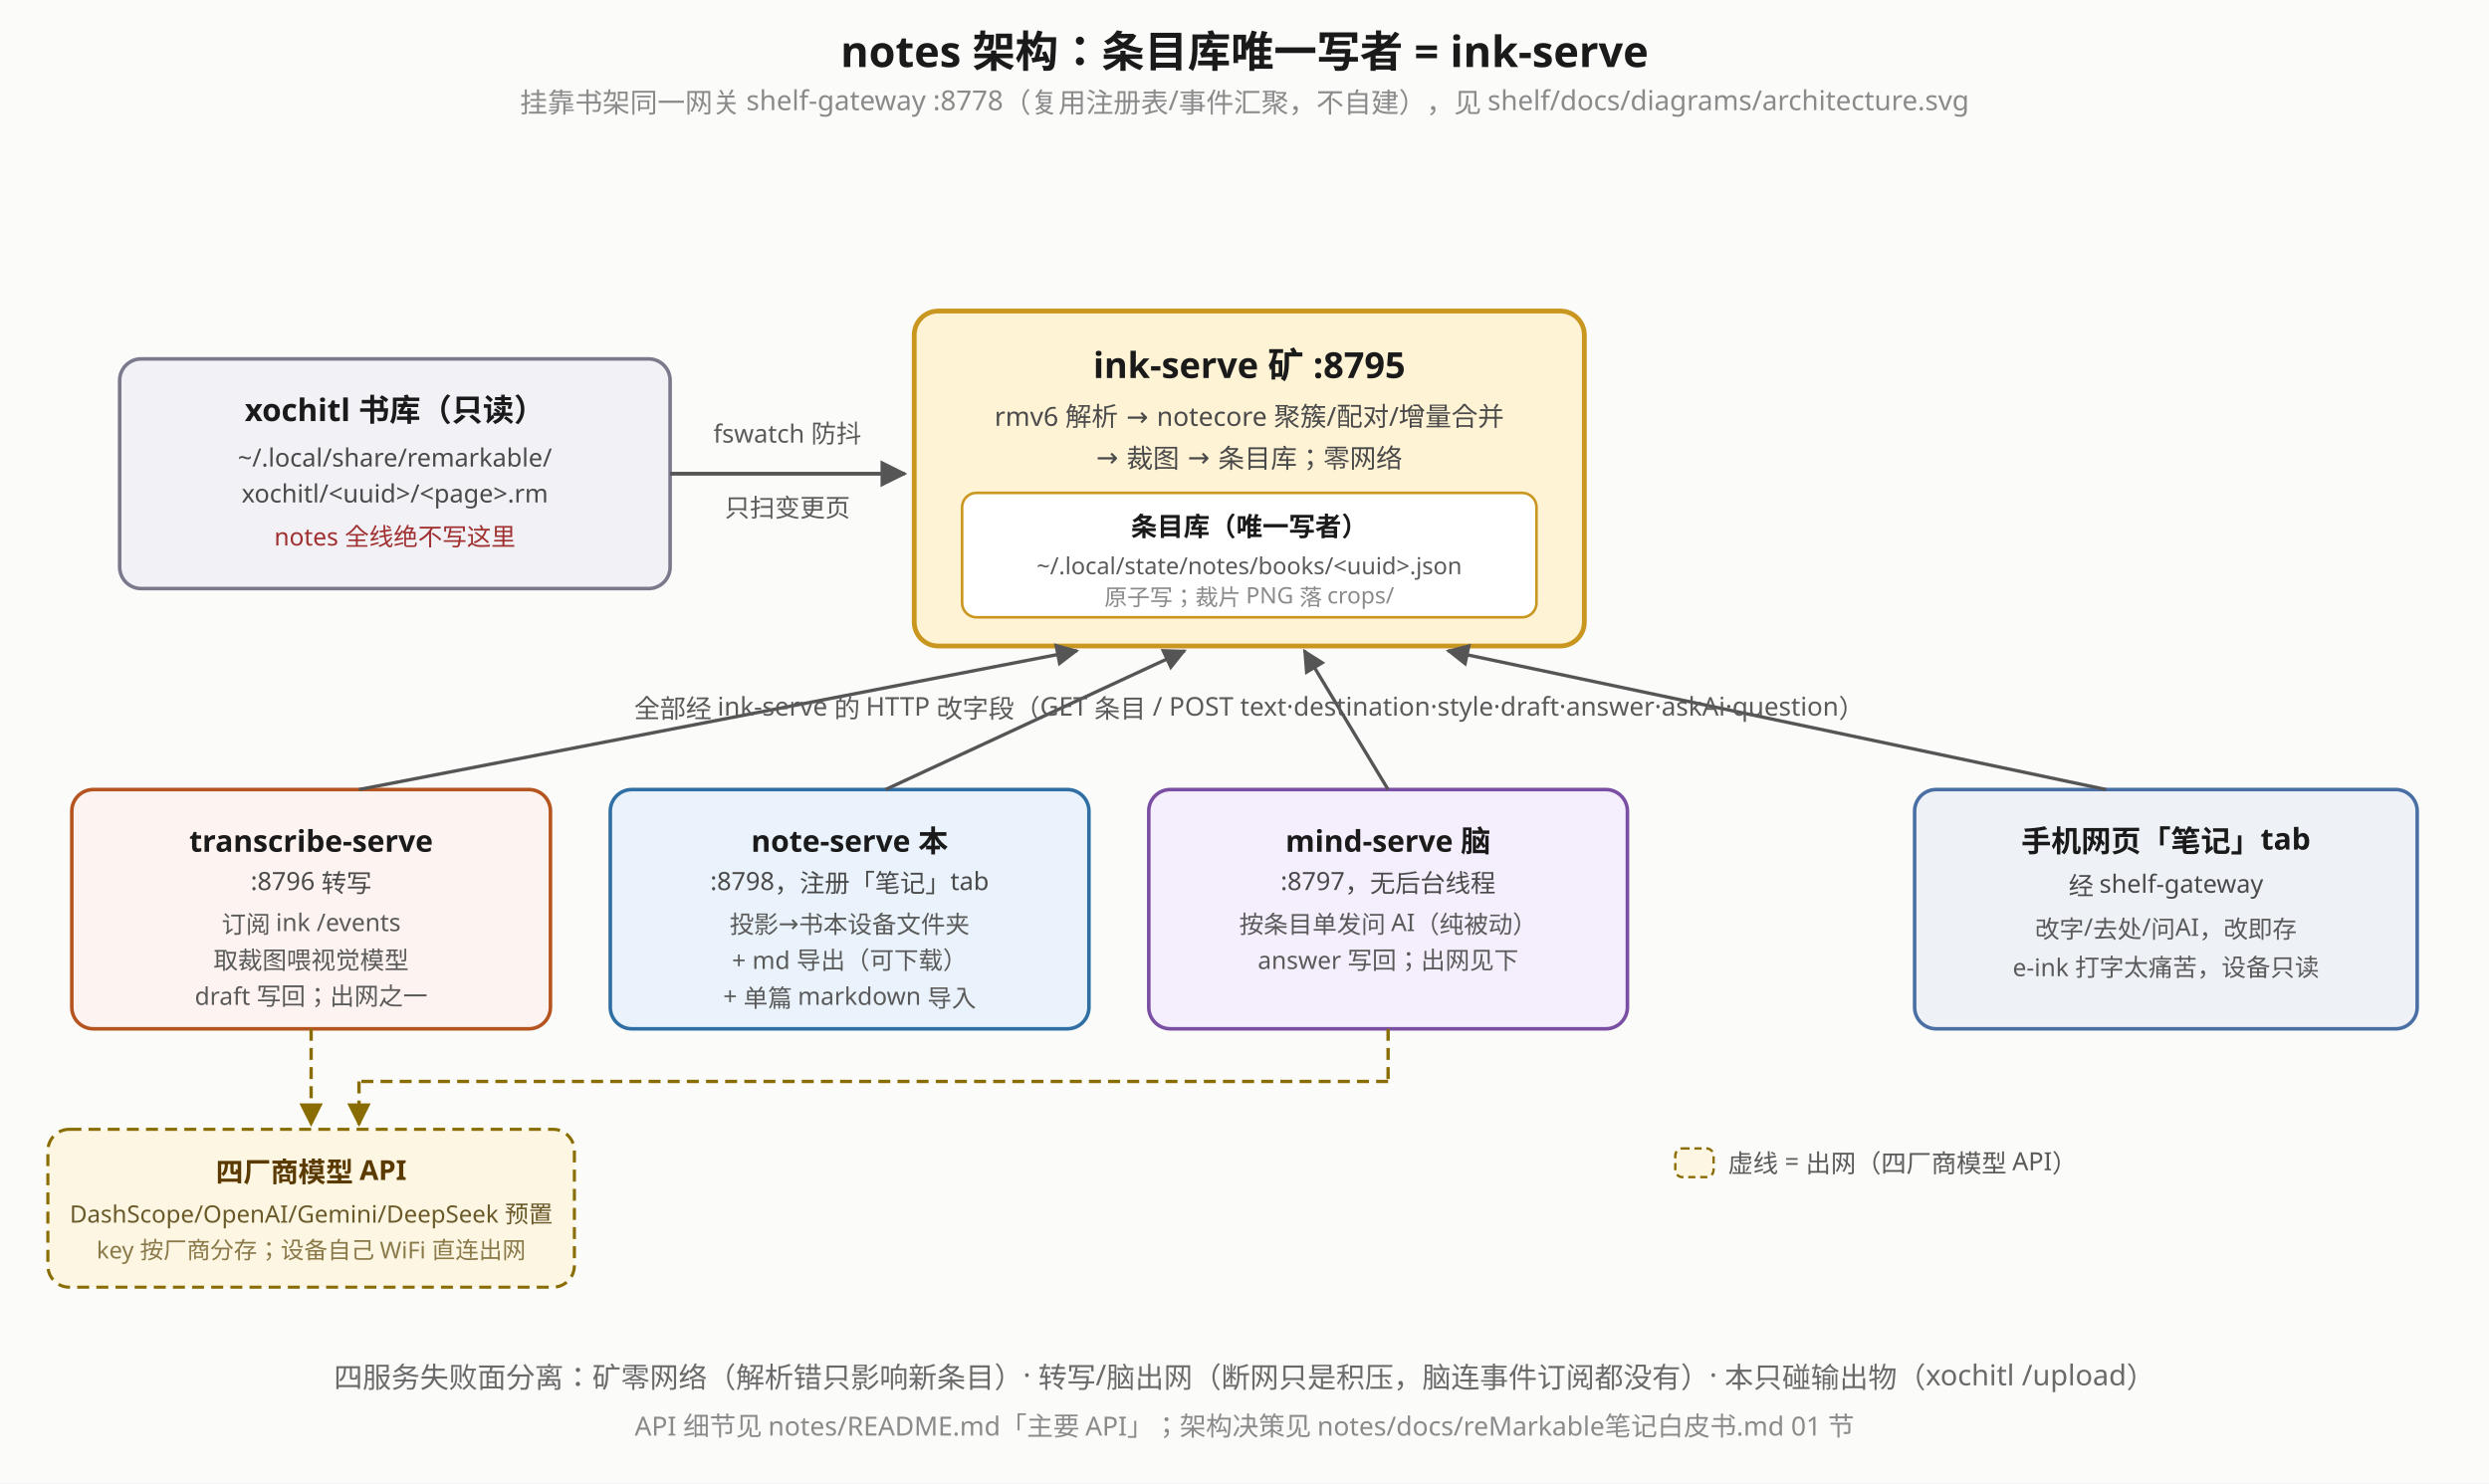
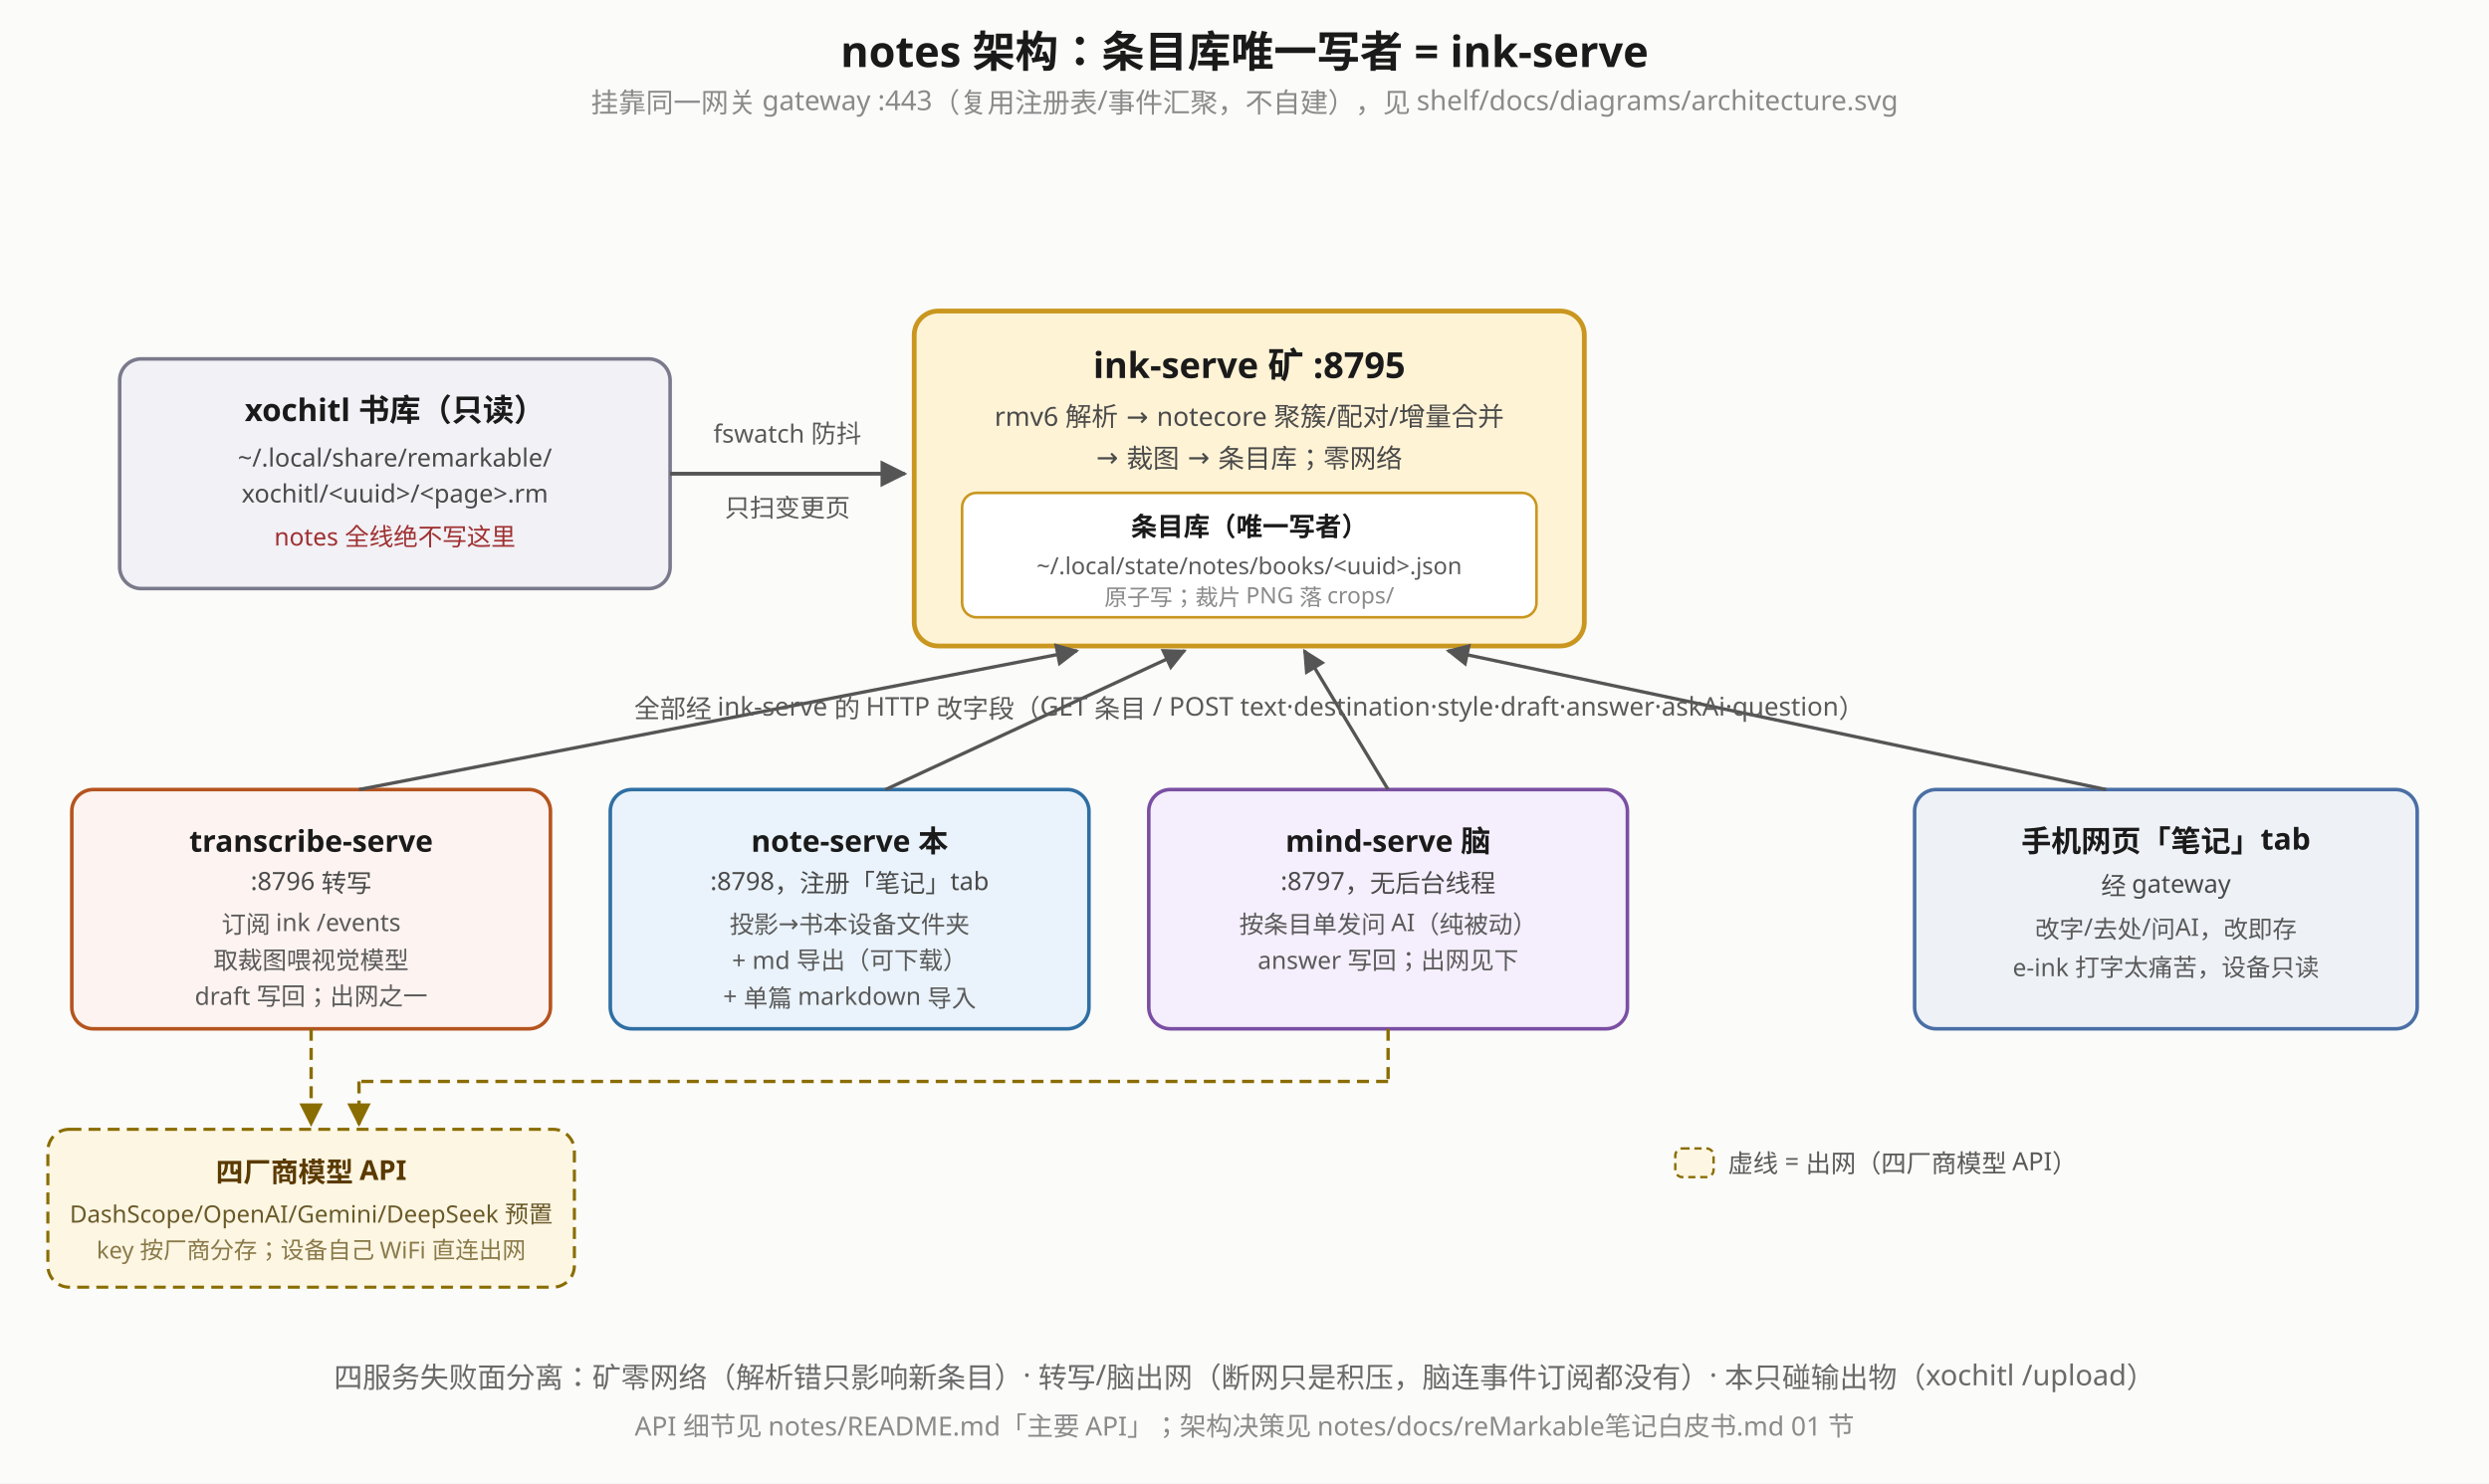
<svg xmlns="http://www.w3.org/2000/svg" viewBox="0 0 1040 620" font-family="sans-serif">
  <defs>
    <marker id="a1" viewBox="0 0 10 10" refX="9" refY="5" markerWidth="7" markerHeight="7" orient="auto-start-reverse">
      <path d="M0,0 L10,5 L0,10 z" fill="#555" />
    </marker>
    <marker id="a2" viewBox="0 0 10 10" refX="9" refY="5" markerWidth="7" markerHeight="7" orient="auto-start-reverse">
      <path d="M0,0 L10,5 L0,10 z" fill="#8a6d00" />
    </marker>
    <marker id="a3" viewBox="0 0 10 10" refX="9" refY="5" markerWidth="7" markerHeight="7" orient="auto-start-reverse">
      <path d="M0,0 L10,5 L0,10 z" fill="#9a9a9a" />
    </marker>
  </defs>
  <rect x="0" y="0" width="1040" height="620" fill="#fbfbfa" />
  <text x="520" y="28" text-anchor="middle" font-size="18" font-weight="bold" fill="#1a1a1a">notes 架构：条目库唯一写者 = ink-serve</text>
-   <text x="520" y="47" text-anchor="middle" font-size="11.5" fill="#8a8a8a">挂靠书架同一网关 shelf-gateway :8778（复用注册表/事件汇聚，不自建），见 shelf/docs/diagrams/architecture.svg</text>
+   <text x="520" y="47" text-anchor="middle" font-size="11.5" fill="#8a8a8a">挂靠同一网关 gateway :443（复用注册表/事件汇聚，不自建），见 shelf/docs/diagrams/architecture.svg</text>
  <rect x="50" y="150" width="230" height="96" rx="9" fill="#f1f1f6" stroke="#7a7a8c" stroke-width="1.5" />
  <text x="165" y="176" text-anchor="middle" font-size="13" font-weight="bold" fill="#1a1a1a">xochitl 书库（只读）</text>
  <text x="165" y="195" text-anchor="middle" font-size="10.5" fill="#4a4a4a">~/.local/share/remarkable/</text>
  <text x="165" y="210" text-anchor="middle" font-size="10.5" fill="#4a4a4a">xochitl/&lt;uuid&gt;/&lt;page&gt;.rm</text>
  <text x="165" y="228" text-anchor="middle" font-size="10.2" fill="#a03030">notes 全线绝不写这里</text>
  <line x1="280" y1="198" x2="378" y2="198" stroke="#555" stroke-width="1.6" marker-end="url(#a1)" />
  <text x="329" y="185" text-anchor="middle" font-size="10.5" fill="#5a5a5a">fswatch 防抖</text>
  <text x="329" y="216" text-anchor="middle" font-size="10.5" fill="#5a5a5a">只扫变更页</text>
  <rect x="382" y="130" width="280" height="140" rx="10" fill="#fff3d6" stroke="#c9971f" stroke-width="2" />
  <text x="522" y="158" text-anchor="middle" font-size="15" font-weight="bold" fill="#1a1a1a">ink-serve 矿 :8795</text>
  <text x="522" y="178" text-anchor="middle" font-size="11" fill="#4a4a4a">rmv6 解析 → notecore 聚簇/配对/增量合并</text>
  <text x="522" y="195" text-anchor="middle" font-size="11" fill="#4a4a4a">→ 裁图 → 条目库；零网络</text>
  <rect x="402" y="206" width="240" height="52" rx="6" fill="#ffffff" stroke="#c9971f" stroke-width="1.1" />
  <text x="522" y="224" text-anchor="middle" font-size="11" font-weight="bold" fill="#1a1a1a">条目库（唯一写者）</text>
  <text x="522" y="240" text-anchor="middle" font-size="9.8" fill="#5a5a5a">~/.local/state/notes/books/&lt;uuid&gt;.json</text>
  <text x="522" y="253" text-anchor="middle" font-size="9.5" fill="#8a8a8a">原子写；裁片 PNG 落 crops/</text>
  <rect x="30" y="330" width="200" height="100" rx="9" fill="#fdf3f0" stroke="#b5541f" stroke-width="1.5" />
  <text x="130" y="356" text-anchor="middle" font-size="12.5" font-weight="bold" fill="#1a1a1a">transcribe-serve</text>
  <text x="130" y="372" text-anchor="middle" font-size="10.5" fill="#4a4a4a">:8796 转写</text>
  <text x="130" y="390" text-anchor="middle" font-size="10.2" fill="#5a5a5a">订阅 ink /events</text>
  <text x="130" y="405" text-anchor="middle" font-size="10.2" fill="#5a5a5a">取裁图喂视觉模型</text>
  <text x="130" y="420" text-anchor="middle" font-size="10.2" fill="#5a5a5a">draft 写回；出网之一</text>
  <rect x="255" y="330" width="200" height="100" rx="9" fill="#eaf3fb" stroke="#2f6fa3" stroke-width="1.5" />
  <text x="355" y="356" text-anchor="middle" font-size="12.5" font-weight="bold" fill="#1a1a1a">note-serve 本</text>
  <text x="355" y="372" text-anchor="middle" font-size="10.5" fill="#4a4a4a">:8798，注册「笔记」tab</text>
  <text x="355" y="390" text-anchor="middle" font-size="10.2" fill="#5a5a5a">投影→书本设备文件夹</text>
  <text x="355" y="405" text-anchor="middle" font-size="10.2" fill="#5a5a5a">+ md 导出（可下载）</text>
  <text x="355" y="420" text-anchor="middle" font-size="10.2" fill="#5a5a5a">+ 单篇 markdown 导入</text>
  <rect x="480" y="330" width="200" height="100" rx="9" fill="#f5eefc" stroke="#7a4fa3" stroke-width="1.5" />
  <text x="580" y="356" text-anchor="middle" font-size="12.5" font-weight="bold" fill="#1a1a1a">mind-serve 脑</text>
  <text x="580" y="372" text-anchor="middle" font-size="10.5" fill="#4a4a4a">:8797，无后台线程</text>
  <text x="580" y="390" text-anchor="middle" font-size="10.2" fill="#5a5a5a">按条目单发问 AI（纯被动）</text>
  <text x="580" y="405" text-anchor="middle" font-size="10.2" fill="#5a5a5a">answer 写回；出网见下</text>
  <rect x="800" y="330" width="210" height="100" rx="9" fill="#eef2f7" stroke="#4a6fa5" stroke-width="1.5" />
  <text x="905" y="356" text-anchor="middle" font-size="12.5" font-weight="bold" fill="#1a1a1a">手机网页「笔记」tab</text>
-   <text x="905" y="374" text-anchor="middle" font-size="10.5" fill="#4a4a4a">经 shelf-gateway</text>
+   <text x="905" y="374" text-anchor="middle" font-size="10.5" fill="#4a4a4a">经 gateway</text>
  <text x="905" y="392" text-anchor="middle" font-size="10.2" fill="#5a5a5a">改字/去处/问AI，改即存</text>
  <text x="905" y="408" text-anchor="middle" font-size="10.2" fill="#5a5a5a">e-ink 打字太痛苦，设备只读</text>
  <line x1="150" y1="330" x2="450" y2="272" stroke="#555" stroke-width="1.4" marker-end="url(#a1)" />
  <line x1="370" y1="330" x2="495" y2="272" stroke="#555" stroke-width="1.4" marker-end="url(#a1)" />
  <line x1="580" y1="330" x2="545" y2="272" stroke="#555" stroke-width="1.4" marker-end="url(#a1)" />
  <line x1="880" y1="330" x2="605" y2="272" stroke="#555" stroke-width="1.4" marker-end="url(#a1)" />
  <text x="522" y="300" text-anchor="middle" font-size="10.8" fill="#5a5a5a">全部经 ink-serve 的 HTTP 改字段（GET 条目 / POST text·destination·style·draft·answer·askAi·question）</text>
  <line x1="130" y1="430" x2="130" y2="470" stroke="#8a6d00" stroke-width="1.4" stroke-dasharray="5 3" marker-end="url(#a2)" />
  <line x1="580" y1="430" x2="580" y2="452" stroke="#8a6d00" stroke-width="1.4" stroke-dasharray="5 3" />
  <line x1="580" y1="452" x2="150" y2="452" stroke="#8a6d00" stroke-width="1.4" stroke-dasharray="5 3" />
  <line x1="150" y1="452" x2="150" y2="470" stroke="#8a6d00" stroke-width="1.4" stroke-dasharray="5 3" marker-end="url(#a2)" />
  <rect x="20" y="472" width="220" height="66" rx="9" fill="#fdf6e3" stroke="#8a6d00" stroke-width="1.3" stroke-dasharray="5 3" />
  <text x="130" y="494" text-anchor="middle" font-size="11.5" font-weight="bold" fill="#5a3a00">四厂商模型 API</text>
  <text x="130" y="511" text-anchor="middle" font-size="10" fill="#6a5a2a">DashScope/OpenAI/Gemini/DeepSeek 预置</text>
  <text x="130" y="526" text-anchor="middle" font-size="9.8" fill="#8a7a4a">key 按厂商分存；设备自己 WiFi 直连出网</text>
  <rect x="700" y="480" width="16" height="12" rx="3" fill="#fdf6e3" stroke="#8a6d00" stroke-dasharray="3 2" />
  <text x="722" y="490" font-size="10.5" fill="#5a5a5a">虚线 = 出网（四厂商模型 API）</text>
  <text x="520" y="580" text-anchor="middle" font-size="12" fill="#6a6a6a">四服务失败面分离：矿零网络（解析错只影响新条目）· 转写/脑出网（断网只是积压，脑连事件订阅都没有）· 本只碰输出物（xochitl /upload）</text>
  <text x="520" y="600" text-anchor="middle" font-size="11" fill="#8a8a8a">API 细节见 notes/README.md「主要 API」；架构决策见 notes/docs/reMarkable笔记白皮书.md 01 节</text>
</svg>
